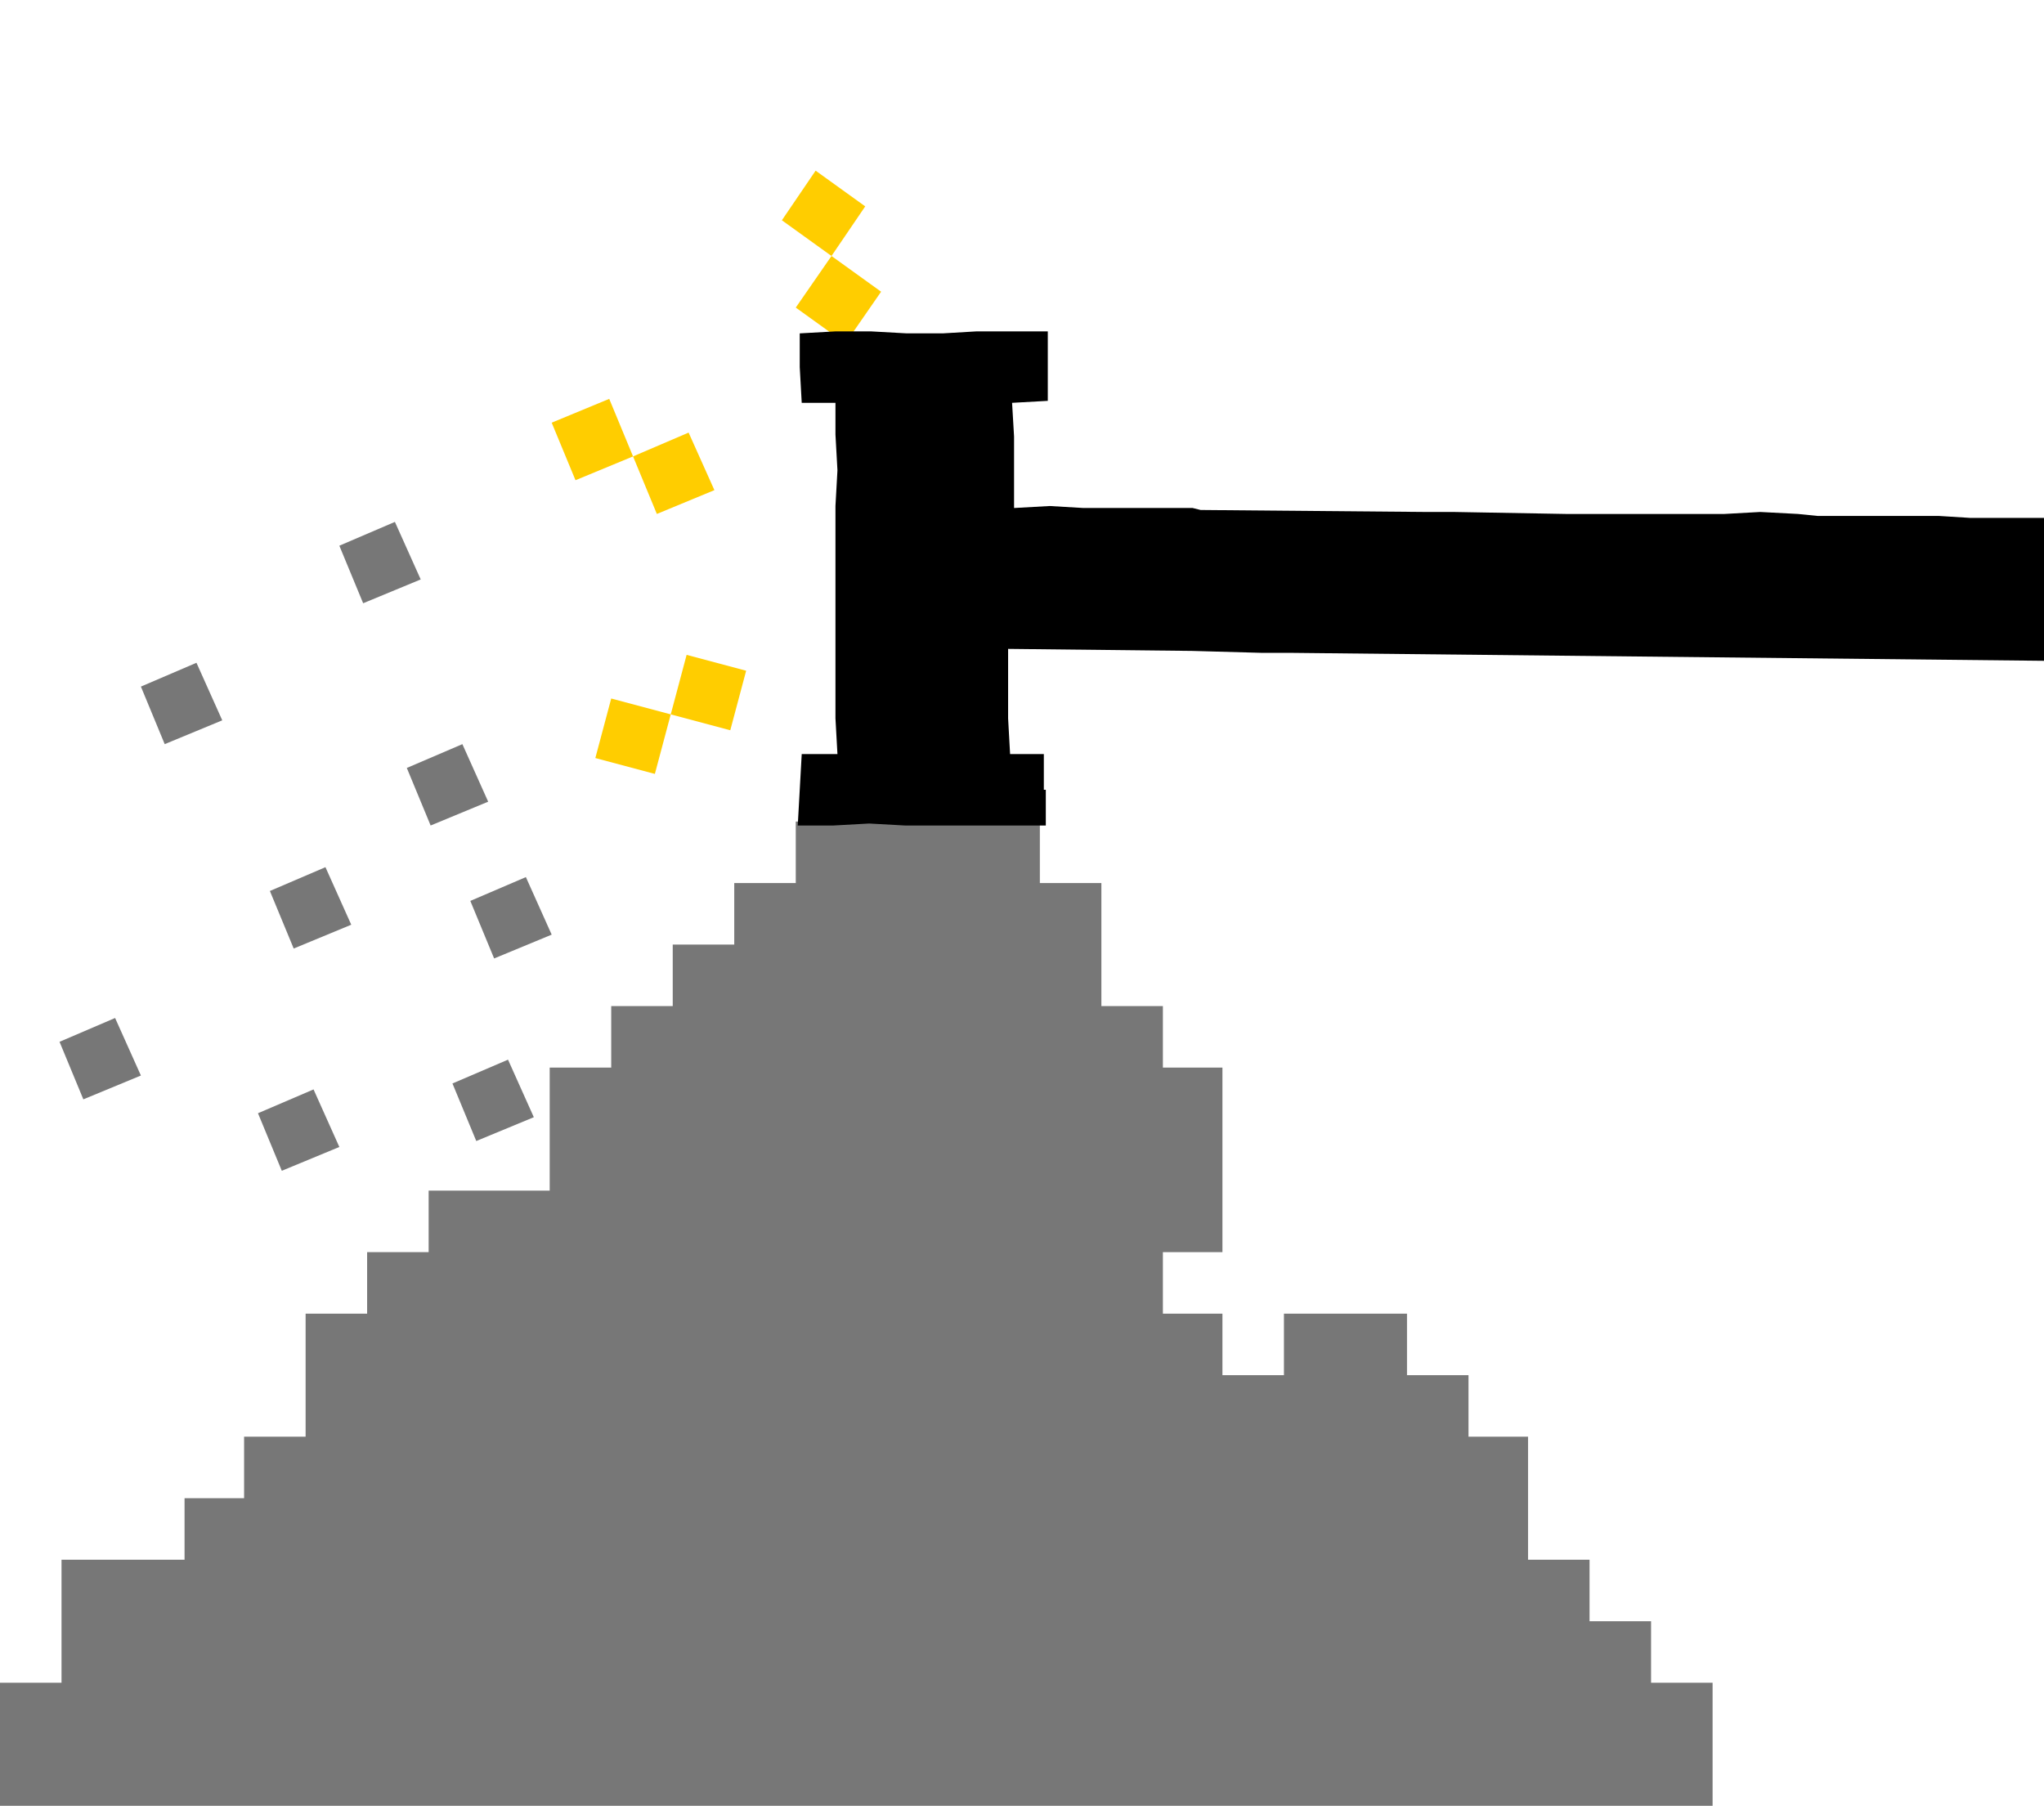
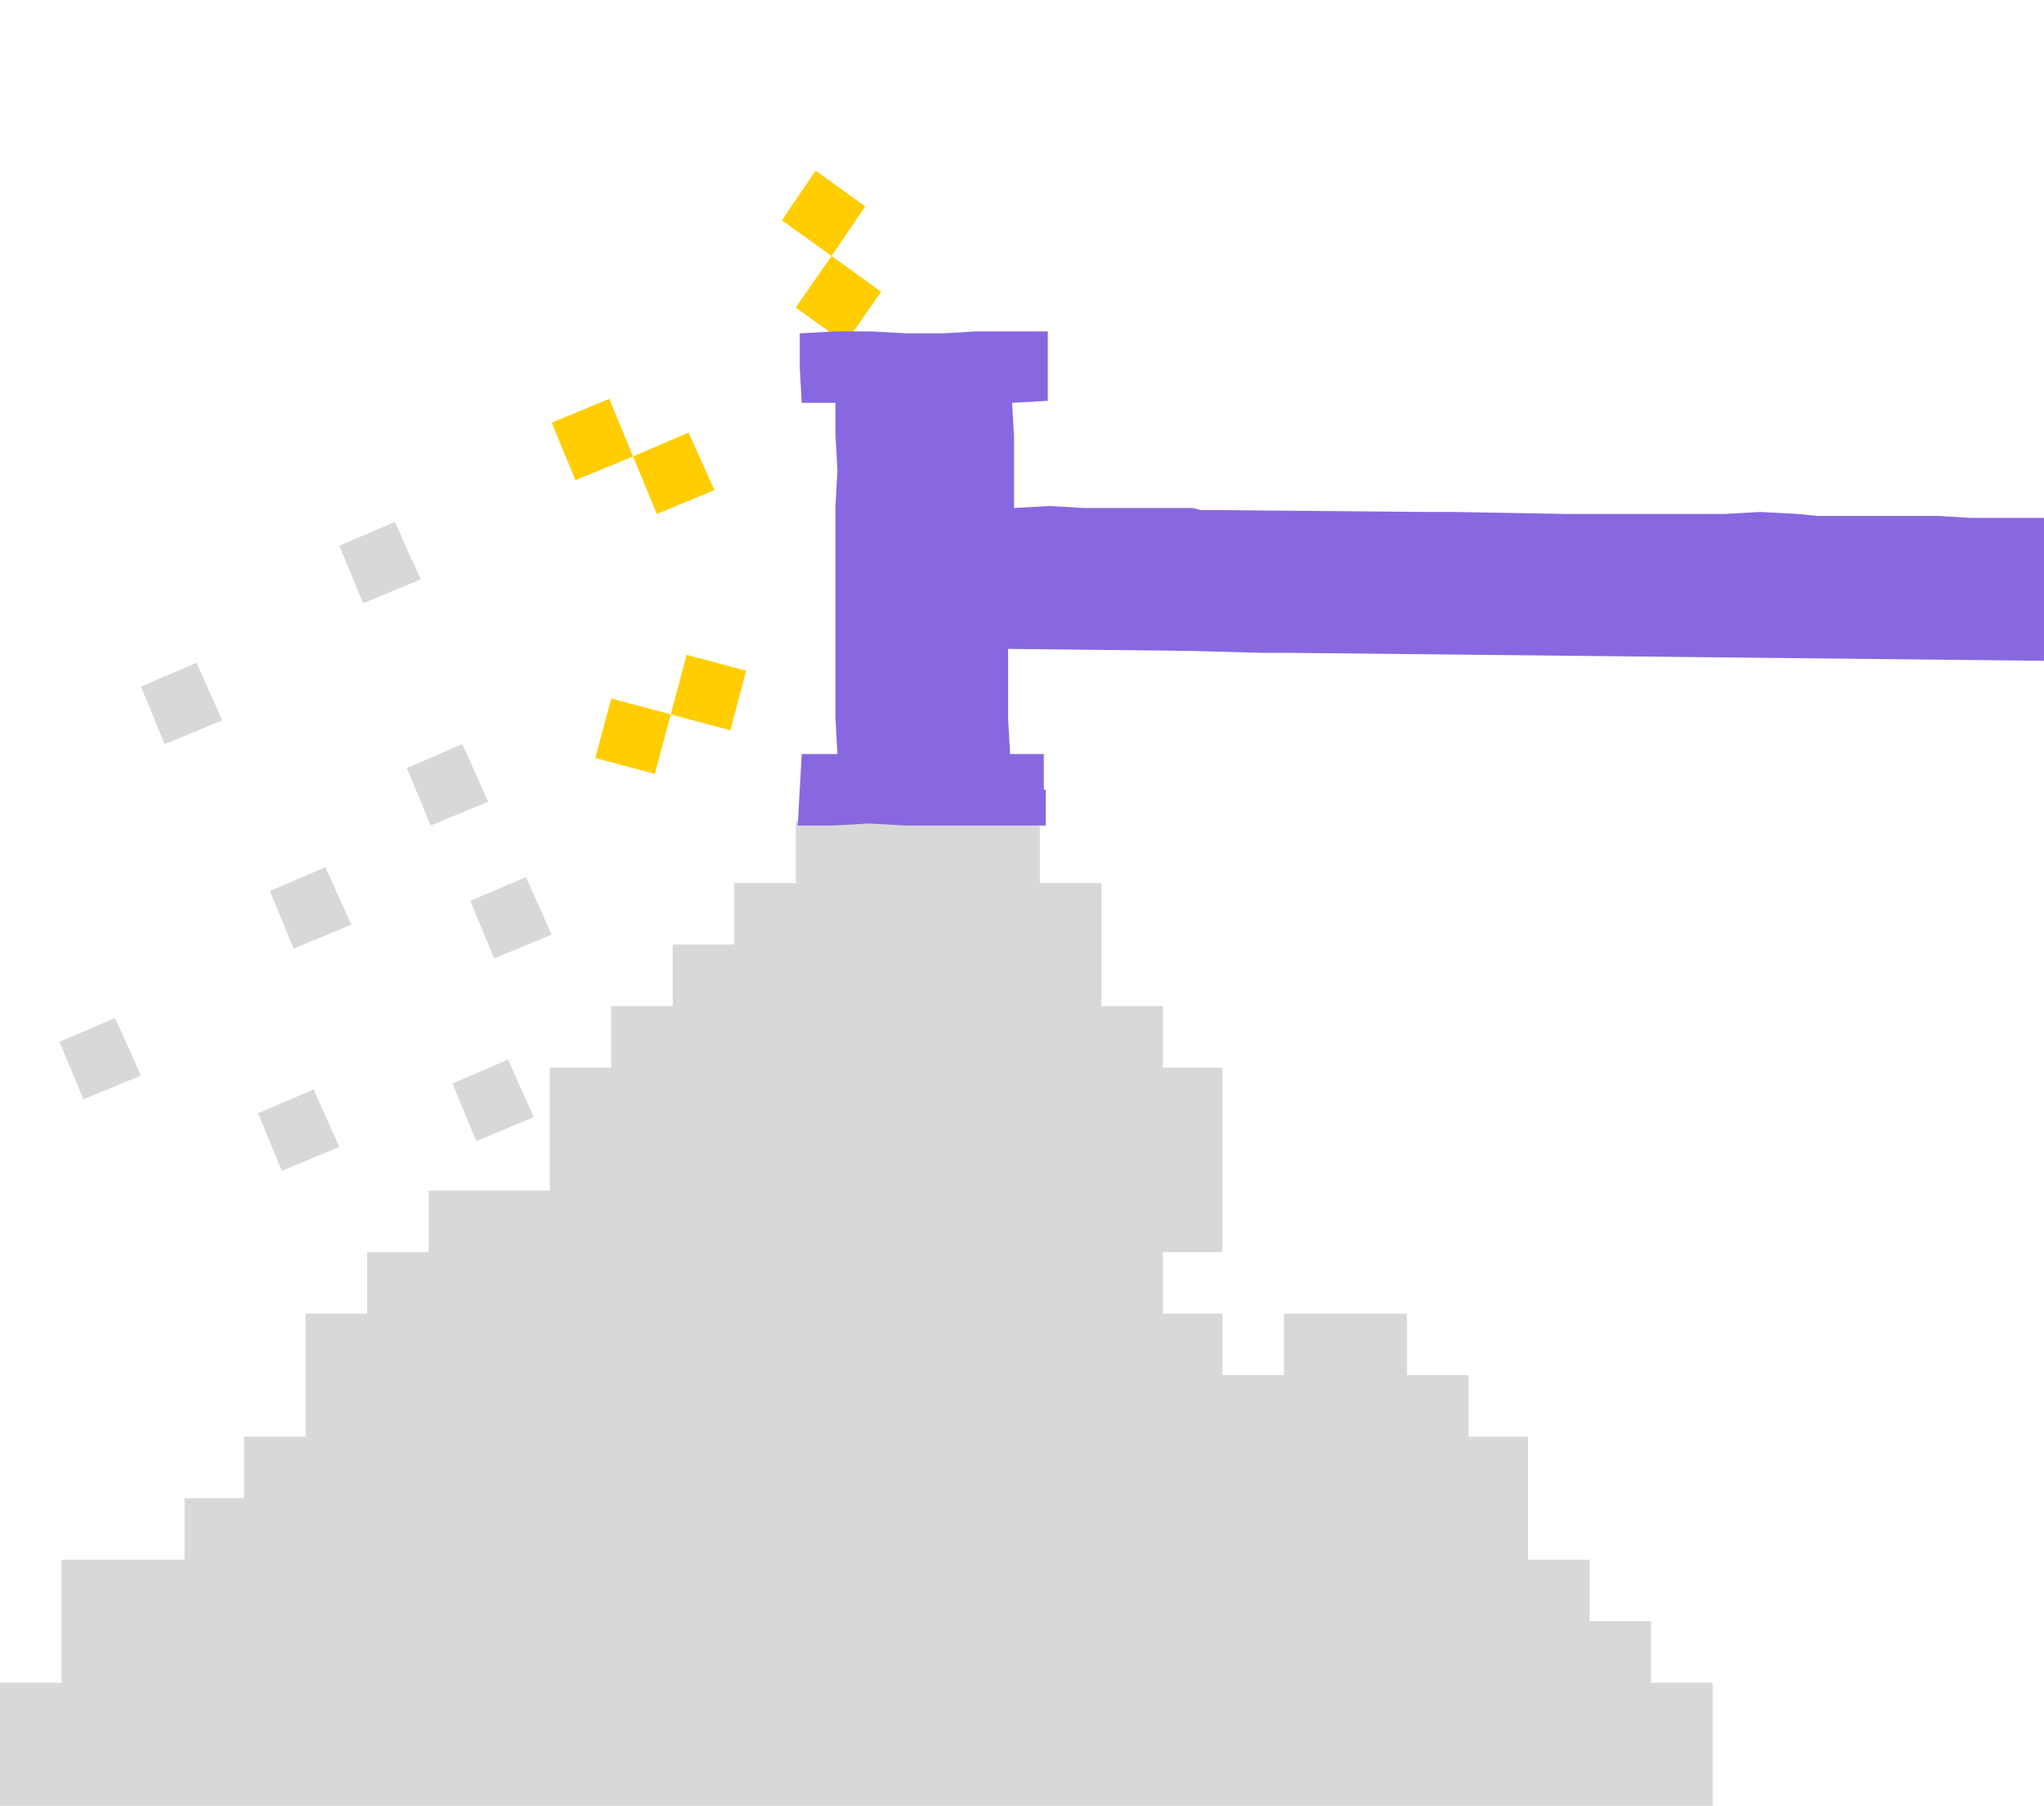
<svg xmlns="http://www.w3.org/2000/svg" version="1.1" id="Слой_1" x="0px" y="0px" viewBox="0 0 103 91" style="enable-background:new 0 0 103 91;" xml:space="preserve">
  <style type="text/css">
	.st0{fill:#FFCD00;}
- 	.st1{fill:#777777;}
+ 	.st1{fill:#D8D8D8;}
+ 	.st2{fill:#8768E1;}
</style>
  <path class="st0" d="M30.7,20.1l-2.9,1.2l1.2,2.9l2.9-1.2L30.7,20.1z" />
  <path class="st0" d="M34.7,21.8L31.9,23l1.2,2.9l2.9-1.2L34.7,21.8z" />
  <path class="st0" d="M30.8,35.2l-0.8,3l3,0.8l0.8-3L30.8,35.2z" />
  <path class="st0" d="M34.6,33l-0.8,3l3,0.8l0.8-3L34.6,33z" />
  <path class="st0" d="M41.1,8.6l-1.7,2.5l2.5,1.8l1.7-2.5L41.1,8.6z" />
  <path class="st0" d="M41.9,12.9l-1.8,2.6l2.5,1.8l1.8-2.6L41.9,12.9z" />
  <path d="M60.5,21.5L60.5,21.5L60.5,21.5z" />
  <path d="M60.5,21.5L60.5,21.5L60.5,21.5z" />
  <path d="M60.5,21.5L60.5,21.5L60.5,21.5z" />
  <path d="M81.1,36.2L81.1,36.2L81.1,36.2z" />
  <path d="M81.1,36.2L81.1,36.2L81.1,36.2z" />
  <path d="M81.1,36.2L81.1,36.2L81.1,36.2z" />
  <path d="M81.1,36.2L81.1,36.2L81.1,36.2z" />
  <path d="M65.3,11.2L65.3,11.2L65.3,11.2z" />
  <path d="M65.3,11.2L65.3,11.2L65.3,11.2z" />
  <polygon class="st1" points="83.2,84.8 83.2,81.7 80.1,81.7 80.1,78.6 77,78.6 77,72.4 74,72.4 74,69.3 70.9,69.3 70.9,66.2   64.7,66.2 64.7,69.3 61.6,69.3 61.6,66.2 58.6,66.2 58.6,63.1 61.6,63.1 61.6,53.8 58.6,53.8 58.6,50.7 55.5,50.7 55.5,44.5   52.4,44.5 52.4,38.3 43.1,38.3 43.1,41.4 40.1,41.4 40.1,44.5 37,44.5 37,47.6 33.9,47.6 33.9,50.7 30.8,50.7 30.8,53.8 27.7,53.8   27.7,60 21.6,60 21.6,63.1 18.5,63.1 18.5,66.2 15.4,66.2 15.4,72.4 12.3,72.4 12.3,75.5 9.3,75.5 9.3,78.6 9.2,78.6 6.3,78.6   3.1,78.6 3.1,84.8 0,84.8 0,91 6.3,91 9.2,91 9.3,91 17.2,91 86.3,91 86.3,84.8 " />
-   <polygon points="103,26.1 101.3,26.1 99.8,26.1 99.3,26.1 97.7,26 96.2,26 91.6,26 90.6,25.9 88.7,25.8 86.9,25.9 85.2,25.9   83.4,25.9 82.5,25.9 80.8,25.9 79.8,25.9 78.9,25.9 73.3,25.8 72.6,25.8 71.9,25.8 60.5,25.7 60.1,25.6 58.3,25.6 58.3,25.6   58.2,25.6 58.2,25.6 56.3,25.6 54.6,25.6 52.9,25.5 51.1,25.6 51.1,23.8 51.1,22 51,20.3 52.8,20.2 52.8,18.5 52.8,16.7 51,16.7   49.2,16.7 47.5,16.8 45.7,16.8 43.9,16.7 42.1,16.7 40.3,16.8 40.3,18.5 40.4,20.3 42.1,20.3 42.1,21.9 42.2,23.7 42.1,25.5   42.1,27.3 42.1,30.9 42.1,32.7 42.1,34.4 42.1,36.2 42.2,38 40.4,38 40.2,41.6 42,41.6 43.8,41.5 45.6,41.6 47.4,41.6 49.1,41.6   52.7,41.6 52.7,39.8 50.9,39.8 52.6,39.8 52.6,38 50.9,38 50.8,36.2 50.8,34.5 50.8,32.7 59.9,32.8 60,32.8 63.6,32.9 65.1,32.9   103,33.3 " />
+   <polygon class="st2" points="103,26.1 101.3,26.1 99.8,26.1 99.3,26.1 97.7,26 96.2,26 91.6,26 90.6,25.9 88.7,25.8 86.9,25.9   85.2,25.9 83.4,25.9 82.5,25.9 80.8,25.9 79.8,25.9 78.9,25.9 73.3,25.8 72.6,25.8 71.9,25.8 60.5,25.7 60.1,25.6 58.3,25.6   58.3,25.6 58.2,25.6 58.2,25.6 56.3,25.6 54.6,25.6 52.9,25.5 51.1,25.6 51.1,23.8 51.1,22 51,20.3 52.8,20.2 52.8,18.5 52.8,16.7   51,16.7 49.2,16.7 47.5,16.8 45.7,16.8 43.9,16.7 42.1,16.7 40.3,16.8 40.3,18.5 40.4,20.3 42.1,20.3 42.1,21.9 42.2,23.7   42.1,25.5 42.1,27.3 42.1,30.9 42.1,32.7 42.1,34.4 42.1,36.2 42.2,38 40.4,38 40.2,41.6 42,41.6 43.8,41.5 45.6,41.6 47.4,41.6   49.1,41.6 52.7,41.6 52.7,39.8 50.9,39.8 52.6,39.8 52.6,38 50.9,38 50.8,36.2 50.8,34.5 50.8,32.7 59.9,32.8 60,32.8 63.6,32.9   65.1,32.9 103,33.3 " />
  <path class="st1" d="M26.5,44.2l-2.8,1.2l1.2,2.9l2.9-1.2L26.5,44.2z" />
  <path class="st1" d="M25.6,53.4l-2.8,1.2l1.2,2.9l2.9-1.2L25.6,53.4z" />
  <path class="st1" d="M15.8,54.9L13,56.1l1.2,2.9l2.9-1.2L15.8,54.9z" />
  <path class="st1" d="M16.4,43.7l-2.8,1.2l1.2,2.9l2.9-1.2L16.4,43.7z" />
  <path class="st1" d="M5.8,51.3L3,52.5l1.2,2.9l2.9-1.2L5.8,51.3z" />
  <path class="st1" d="M9.9,33.4l-2.8,1.2l1.2,2.9l2.9-1.2L9.9,33.4z" />
  <path class="st1" d="M19.9,26.3l-2.8,1.2l1.2,2.9l2.9-1.2L19.9,26.3z" />
  <path class="st1" d="M23.3,37.5l-2.8,1.2l1.2,2.9l2.9-1.2L23.3,37.5z" />
</svg>
